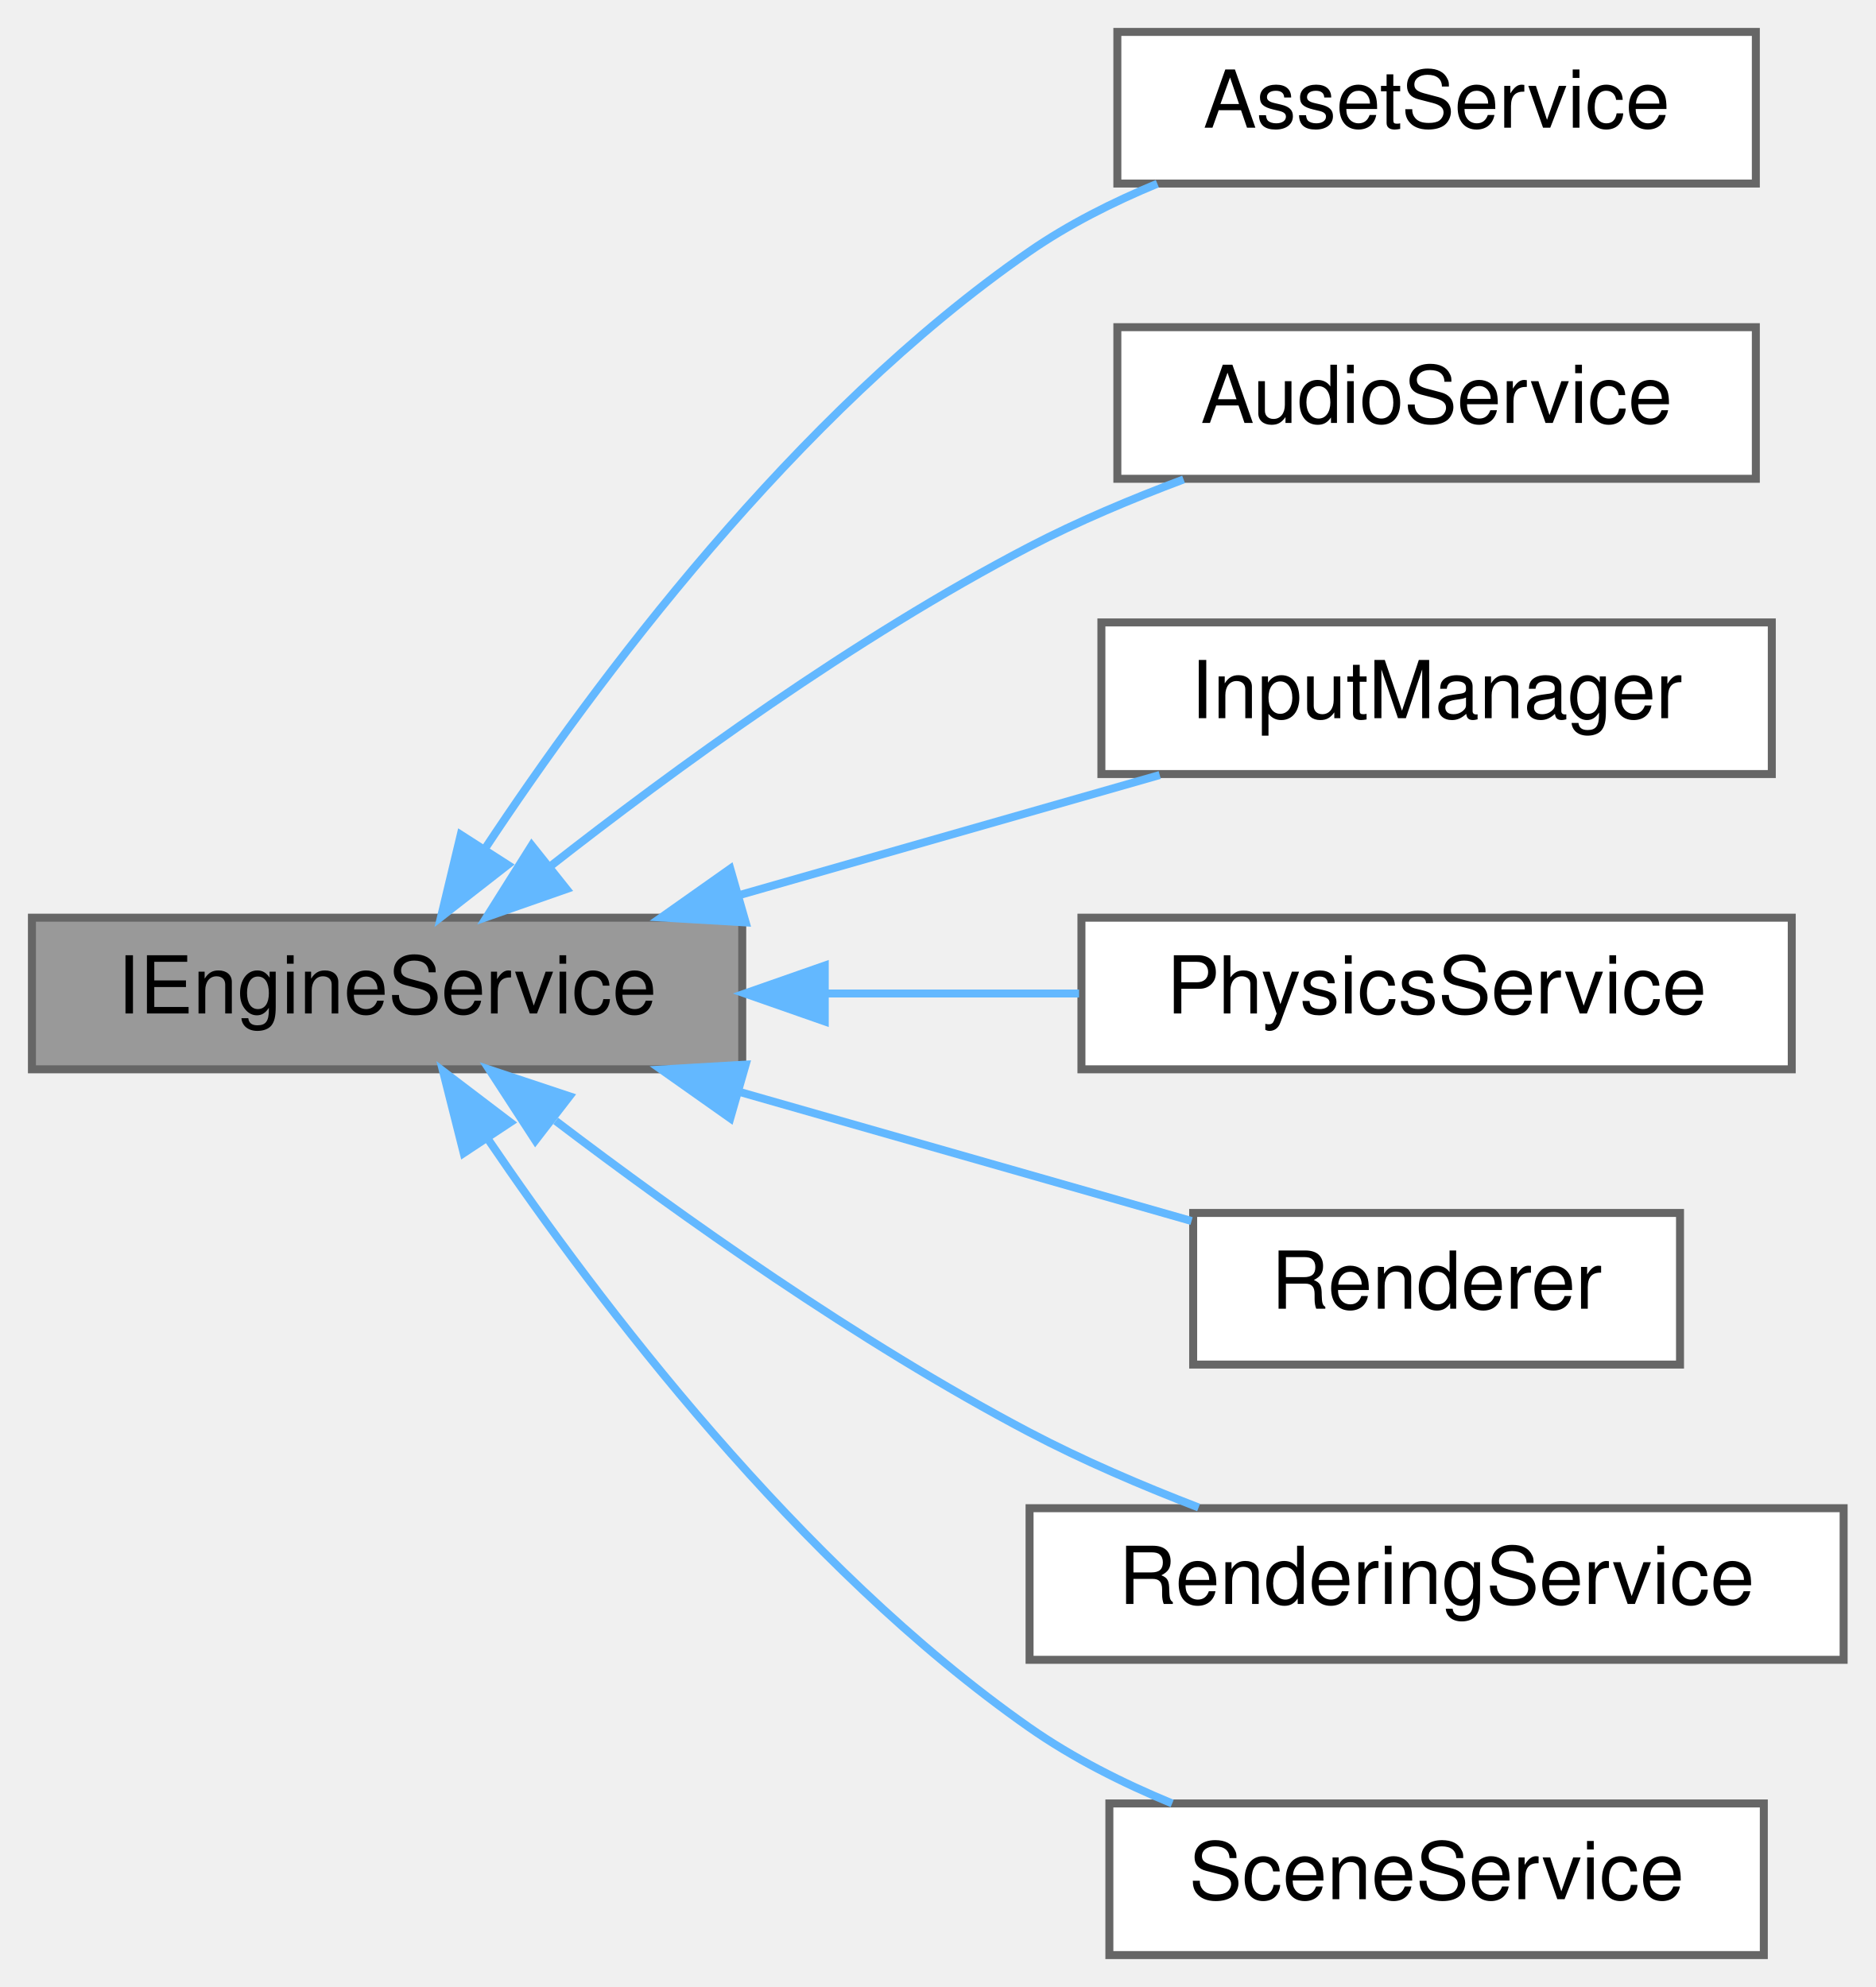
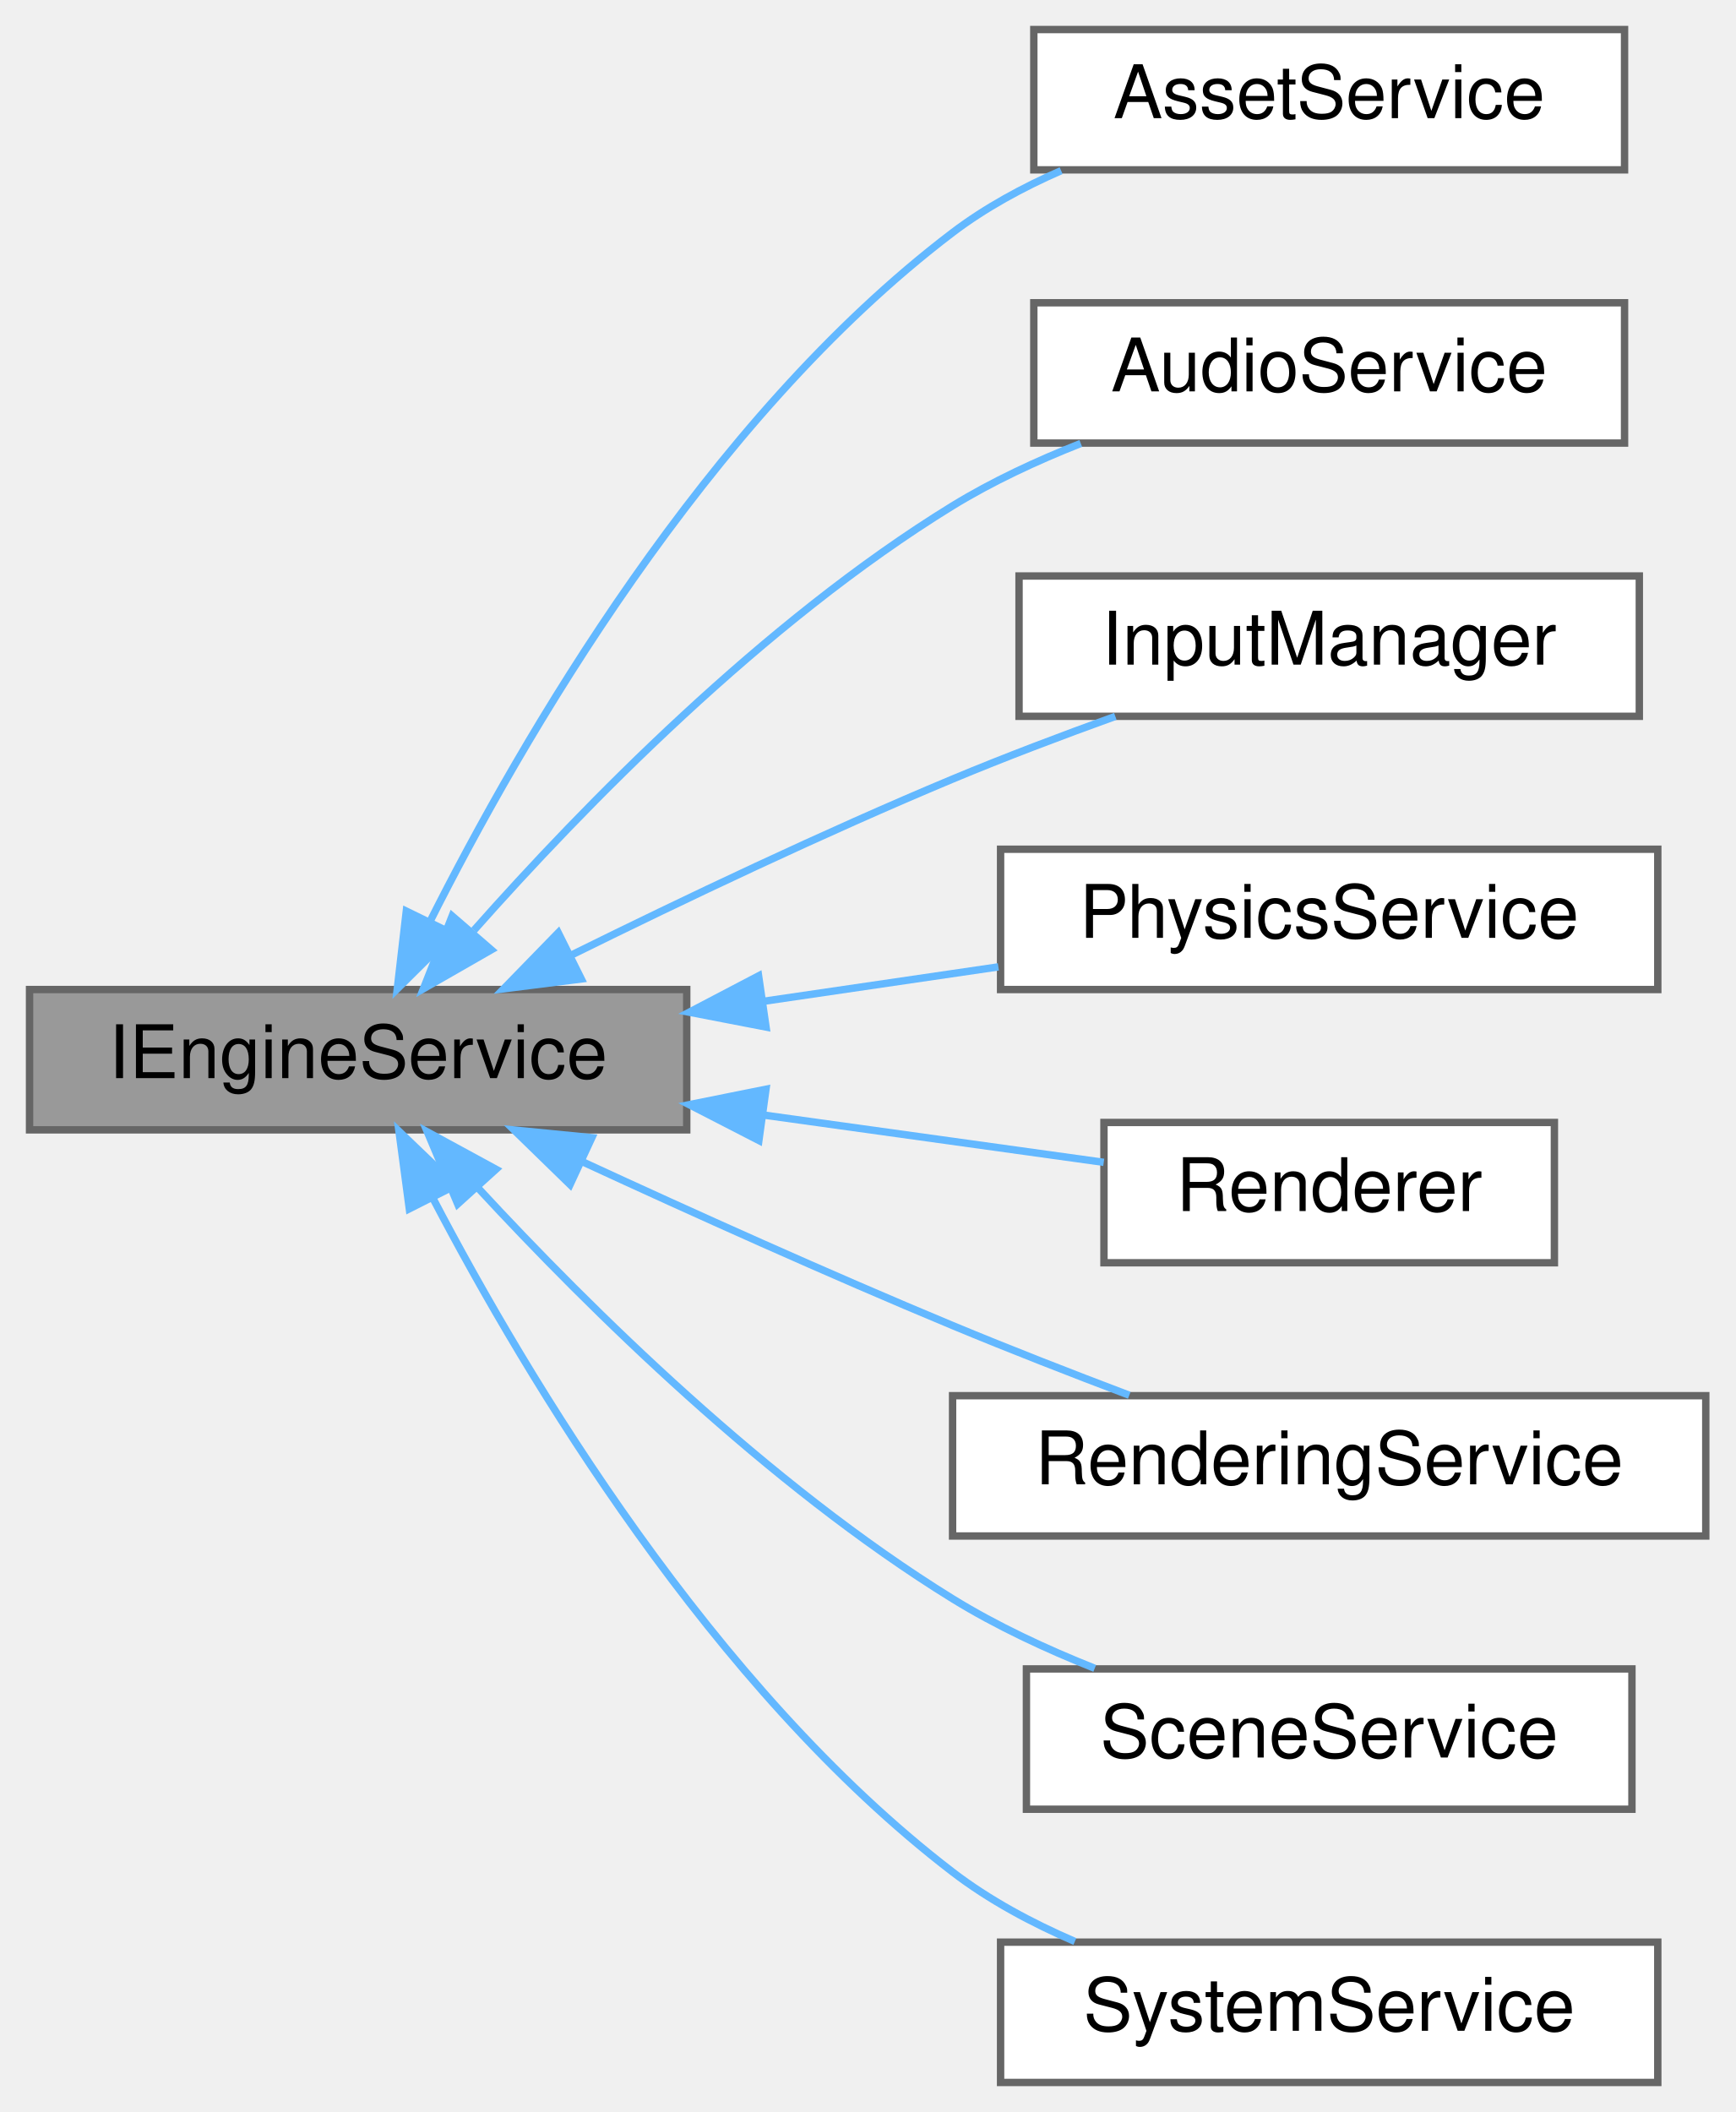
- <svg xmlns="http://www.w3.org/2000/svg" xmlns:xlink="http://www.w3.org/1999/xlink" width="235pt" height="249pt" viewBox="0.00 0.00 235.00 249.00">
-   <g id="graph0" class="graph" transform="scale(1 1) rotate(0) translate(4 245)">
+ <svg xmlns="http://www.w3.org/2000/svg" xmlns:xlink="http://www.w3.org/1999/xlink" width="235pt" height="286pt" viewBox="0.00 0.00 235.00 286.00">
+   <g id="graph0" class="graph" transform="scale(1 1) rotate(0) translate(4 282)">
    <g id="Node000001" class="node">
      <g id="a_Node000001">
        <a xlink:title=" ">
-           <polygon fill="#999999" stroke="#666666" points="89,-130 0,-130 0,-111 89,-111 89,-130" />
-           <text text-anchor="middle" x="44.5" y="-118" font-family="Helvetica,sans-Serif" font-size="10.00">IEngineService</text>
+           <polygon fill="#999999" stroke="#666666" points="89,-148 0,-148 0,-129 89,-129 89,-148" />
+           <text text-anchor="middle" x="44.5" y="-136" font-family="Helvetica,sans-Serif" font-size="10.00">IEngineService</text>
        </a>
      </g>
    </g>
    <g id="Node000002" class="node">
      <g id="a_Node000002">
        <a xlink:href="class_asset_service.html" target="_top" xlink:title="Service responsible for managing game assets such as textures and spritesheets.">
-           <polygon fill="white" stroke="#666666" points="216,-241 136,-241 136,-222 216,-222 216,-241" />
-           <text text-anchor="middle" x="176" y="-229" font-family="Helvetica,sans-Serif" font-size="10.00">AssetService</text>
+           <polygon fill="white" stroke="#666666" points="216,-278 136,-278 136,-259 216,-259 216,-278" />
+           <text text-anchor="middle" x="176" y="-266" font-family="Helvetica,sans-Serif" font-size="10.00">AssetService</text>
        </a>
      </g>
    </g>
    <g id="edge1_Node000001_Node000002" class="edge">
      <g id="a_edge1_Node000001_Node000002">
        <a xlink:title=" ">
-           <path fill="none" stroke="#63b8ff" d="M56.76,-138.64C70.51,-159.41 95.6,-193.19 125,-213.5 129.86,-216.86 135.41,-219.66 141.01,-221.98" />
-           <polygon fill="#63b8ff" stroke="#63b8ff" points="59.62,-136.62 51.26,-130.1 53.73,-140.4 59.62,-136.62" />
+           <path fill="none" stroke="#63b8ff" d="M54.19,-157.13C66.6,-181.81 91.62,-225.15 125,-250.5 129.41,-253.85 134.5,-256.62 139.7,-258.89" />
+           <polygon fill="#63b8ff" stroke="#63b8ff" points="57.32,-155.55 49.8,-148.09 51.02,-158.62 57.32,-155.55" />
        </a>
      </g>
    </g>
    <g id="Node000003" class="node">
      <g id="a_Node000003">
        <a xlink:href="class_audio_service.html" target="_top" xlink:title="Manages audio playback and sound instances within the engine.">
-           <polygon fill="white" stroke="#666666" points="216,-204 136,-204 136,-185 216,-185 216,-204" />
-           <text text-anchor="middle" x="176" y="-192" font-family="Helvetica,sans-Serif" font-size="10.00">AudioService</text>
+           <polygon fill="white" stroke="#666666" points="216,-241 136,-241 136,-222 216,-222 216,-241" />
+           <text text-anchor="middle" x="176" y="-229" font-family="Helvetica,sans-Serif" font-size="10.00">AudioService</text>
        </a>
      </g>
    </g>
    <g id="edge2_Node000001_Node000003" class="edge">
      <g id="a_edge2_Node000001_Node000003">
        <a xlink:title=" ">
-           <path fill="none" stroke="#63b8ff" d="M64.82,-136.34C80.36,-148.52 103.14,-165.13 125,-176.5 131.06,-179.65 137.79,-182.48 144.3,-184.92" />
-           <polygon fill="#63b8ff" stroke="#63b8ff" points="66.98,-133.59 56.98,-130.09 62.62,-139.06 66.98,-133.59" />
+           <path fill="none" stroke="#63b8ff" d="M60.19,-156.03C75.04,-172.79 99.39,-197.77 125,-213.5 130.35,-216.78 136.38,-219.59 142.36,-221.95" />
+           <polygon fill="#63b8ff" stroke="#63b8ff" points="62.53,-153.38 53.34,-148.11 57.23,-157.96 62.53,-153.38" />
        </a>
      </g>
    </g>
    <g id="Node000004" class="node">
      <g id="a_Node000004">
        <a xlink:href="class_input_manager.html" target="_top" xlink:title="Centralized input manager that delegates to an external input provider.">
-           <polygon fill="white" stroke="#666666" points="218,-167 134,-167 134,-148 218,-148 218,-167" />
-           <text text-anchor="middle" x="176" y="-155" font-family="Helvetica,sans-Serif" font-size="10.00">InputManager</text>
+           <polygon fill="white" stroke="#666666" points="218,-204 134,-204 134,-185 218,-185 218,-204" />
+           <text text-anchor="middle" x="176" y="-192" font-family="Helvetica,sans-Serif" font-size="10.00">InputManager</text>
        </a>
      </g>
    </g>
    <g id="edge3_Node000001_Node000004" class="edge">
      <g id="a_edge3_Node000001_Node000004">
        <a xlink:title=" ">
-           <path fill="none" stroke="#63b8ff" d="M88.64,-132.83C105.79,-137.73 125.23,-143.28 141.31,-147.88" />
-           <polygon fill="#63b8ff" stroke="#63b8ff" points="89.43,-129.41 78.85,-130.03 87.5,-136.14 89.43,-129.41" />
+           <path fill="none" stroke="#63b8ff" d="M73.5,-152.73C88.59,-160.18 107.63,-169.24 125,-176.5 132.07,-179.45 139.81,-182.38 147.04,-184.99" />
+           <polygon fill="#63b8ff" stroke="#63b8ff" points="74.72,-149.43 64.21,-148.1 71.6,-155.69 74.72,-149.43" />
        </a>
      </g>
    </g>
    <g id="Node000005" class="node">
      <g id="a_Node000005">
        <a xlink:href="class_physics_service.html" target="_top" xlink:title="Service responsible for managing the physics world.">
-           <polygon fill="white" stroke="#666666" points="220.5,-130 131.5,-130 131.5,-111 220.5,-111 220.5,-130" />
-           <text text-anchor="middle" x="176" y="-118" font-family="Helvetica,sans-Serif" font-size="10.00">PhysicsService</text>
+           <polygon fill="white" stroke="#666666" points="220.5,-167 131.5,-167 131.5,-148 220.5,-148 220.5,-167" />
+           <text text-anchor="middle" x="176" y="-155" font-family="Helvetica,sans-Serif" font-size="10.00">PhysicsService</text>
        </a>
      </g>
    </g>
    <g id="edge4_Node000001_Node000005" class="edge">
      <g id="a_edge4_Node000001_Node000005">
        <a xlink:title=" ">
-           <path fill="none" stroke="#63b8ff" d="M99.35,-120.5C109.96,-120.5 120.97,-120.5 131.2,-120.5" />
-           <polygon fill="#63b8ff" stroke="#63b8ff" points="99.34,-117 89.34,-120.5 99.34,-124 99.34,-117" />
+           <path fill="none" stroke="#63b8ff" d="M99.35,-146.4C109.96,-147.96 120.97,-149.57 131.2,-151.07" />
+           <polygon fill="#63b8ff" stroke="#63b8ff" points="99.74,-142.92 89.34,-144.93 98.73,-149.85 99.74,-142.92" />
        </a>
      </g>
    </g>
    <g id="Node000006" class="node">
      <g id="a_Node000006">
        <a xlink:href="class_renderer.html" target="_top" xlink:title="Service responsible for rendering game objects to the screen.">
-           <polygon fill="white" stroke="#666666" points="206.5,-93 145.5,-93 145.5,-74 206.5,-74 206.5,-93" />
-           <text text-anchor="middle" x="176" y="-81" font-family="Helvetica,sans-Serif" font-size="10.00">Renderer</text>
+           <polygon fill="white" stroke="#666666" points="206.5,-130 145.5,-130 145.5,-111 206.5,-111 206.5,-130" />
+           <text text-anchor="middle" x="176" y="-118" font-family="Helvetica,sans-Serif" font-size="10.00">Renderer</text>
        </a>
      </g>
    </g>
    <g id="edge5_Node000001_Node000006" class="edge">
      <g id="a_edge5_Node000001_Node000006">
        <a xlink:title=" ">
-           <path fill="none" stroke="#63b8ff" d="M88.58,-108.19C107.19,-102.87 128.5,-96.79 145.3,-91.99" />
-           <polygon fill="#63b8ff" stroke="#63b8ff" points="87.5,-104.86 78.85,-110.97 89.43,-111.59 87.5,-104.86" />
+           <path fill="none" stroke="#63b8ff" d="M99.52,-130.99C115.25,-128.8 131.86,-126.5 145.47,-124.6" />
+           <polygon fill="#63b8ff" stroke="#63b8ff" points="98.77,-127.56 89.34,-132.41 99.73,-134.5 98.77,-127.56" />
        </a>
      </g>
    </g>
    <g id="Node000007" class="node">
      <g id="a_Node000007">
        <a xlink:href="class_rendering_service.html" target="_top" xlink:title="Service responsible for rendering game objects to the window. This service functions as a manager for...">
-           <polygon fill="white" stroke="#666666" points="227,-56 125,-56 125,-37 227,-37 227,-56" />
-           <text text-anchor="middle" x="176" y="-44" font-family="Helvetica,sans-Serif" font-size="10.00">RenderingService</text>
+           <polygon fill="white" stroke="#666666" points="227,-93 125,-93 125,-74 227,-74 227,-93" />
+           <text text-anchor="middle" x="176" y="-81" font-family="Helvetica,sans-Serif" font-size="10.00">RenderingService</text>
        </a>
      </g>
    </g>
    <g id="edge6_Node000001_Node000007" class="edge">
      <g id="a_edge6_Node000001_Node000007">
        <a xlink:title=" ">
-           <path fill="none" stroke="#63b8ff" d="M65.62,-104.54C81.2,-92.7 103.64,-76.73 125,-65.5 131.66,-62 139.11,-58.81 146.18,-56.09" />
-           <polygon fill="#63b8ff" stroke="#63b8ff" points="63.08,-102.08 57.31,-110.96 67.36,-107.62 63.08,-102.08" />
+           <path fill="none" stroke="#63b8ff" d="M74.85,-124.69C89.77,-117.8 108.25,-109.47 125,-102.5 132.72,-99.29 141.19,-95.99 148.93,-93.06" />
+           <polygon fill="#63b8ff" stroke="#63b8ff" points="73.2,-121.59 65.61,-128.98 76.15,-127.94 73.2,-121.59" />
        </a>
      </g>
    </g>
    <g id="Node000008" class="node">
      <g id="a_Node000008">
        <a xlink:href="class_scene_service.html" target="_top" xlink:title=" ">
-           <polygon fill="white" stroke="#666666" points="217,-19 135,-19 135,0 217,0 217,-19" />
-           <text text-anchor="middle" x="176" y="-7" font-family="Helvetica,sans-Serif" font-size="10.00">SceneService</text>
+           <polygon fill="white" stroke="#666666" points="217,-56 135,-56 135,-37 217,-37 217,-56" />
+           <text text-anchor="middle" x="176" y="-44" font-family="Helvetica,sans-Serif" font-size="10.00">SceneService</text>
        </a>
      </g>
    </g>
    <g id="edge7_Node000001_Node000008" class="edge">
      <g id="a_edge7_Node000001_Node000008">
        <a xlink:title=" ">
-           <path fill="none" stroke="#63b8ff" d="M57.08,-102.34C70.98,-81.85 96.05,-48.76 125,-28.5 130.4,-24.72 136.65,-21.57 142.87,-19" />
-           <polygon fill="#63b8ff" stroke="#63b8ff" points="54.1,-100.5 51.51,-110.77 59.94,-104.36 54.1,-100.5" />
+           <path fill="none" stroke="#63b8ff" d="M60.83,-121.03C75.83,-104.81 100.02,-80.92 125,-65.5 130.93,-61.84 137.67,-58.7 144.25,-56.08" />
+           <polygon fill="#63b8ff" stroke="#63b8ff" points="57.98,-118.96 53.87,-128.72 63.17,-123.66 57.98,-118.96" />
+         </a>
+       </g>
+     </g>
+     <g id="Node000009" class="node">
+       <g id="a_Node000009">
+         <a xlink:href="class_system_service.html" target="_top" xlink:title=" ">
+           <polygon fill="white" stroke="#666666" points="220.5,-19 131.5,-19 131.5,0 220.5,0 220.5,-19" />
+           <text text-anchor="middle" x="176" y="-7" font-family="Helvetica,sans-Serif" font-size="10.00">SystemService</text>
+         </a>
+       </g>
+     </g>
+     <g id="edge8_Node000001_Node000009" class="edge">
+       <g id="a_edge8_Node000001_Node000009">
+         <a xlink:title=" ">
+           <path fill="none" stroke="#63b8ff" d="M54.7,-119.6C67.39,-95.36 92.44,-53.46 125,-28.5 129.94,-24.71 135.72,-21.61 141.56,-19.09" />
+           <polygon fill="#63b8ff" stroke="#63b8ff" points="51.43,-118.31 50.03,-128.81 57.68,-121.47 51.43,-118.31" />
        </a>
      </g>
    </g>
  </g>
</svg>
